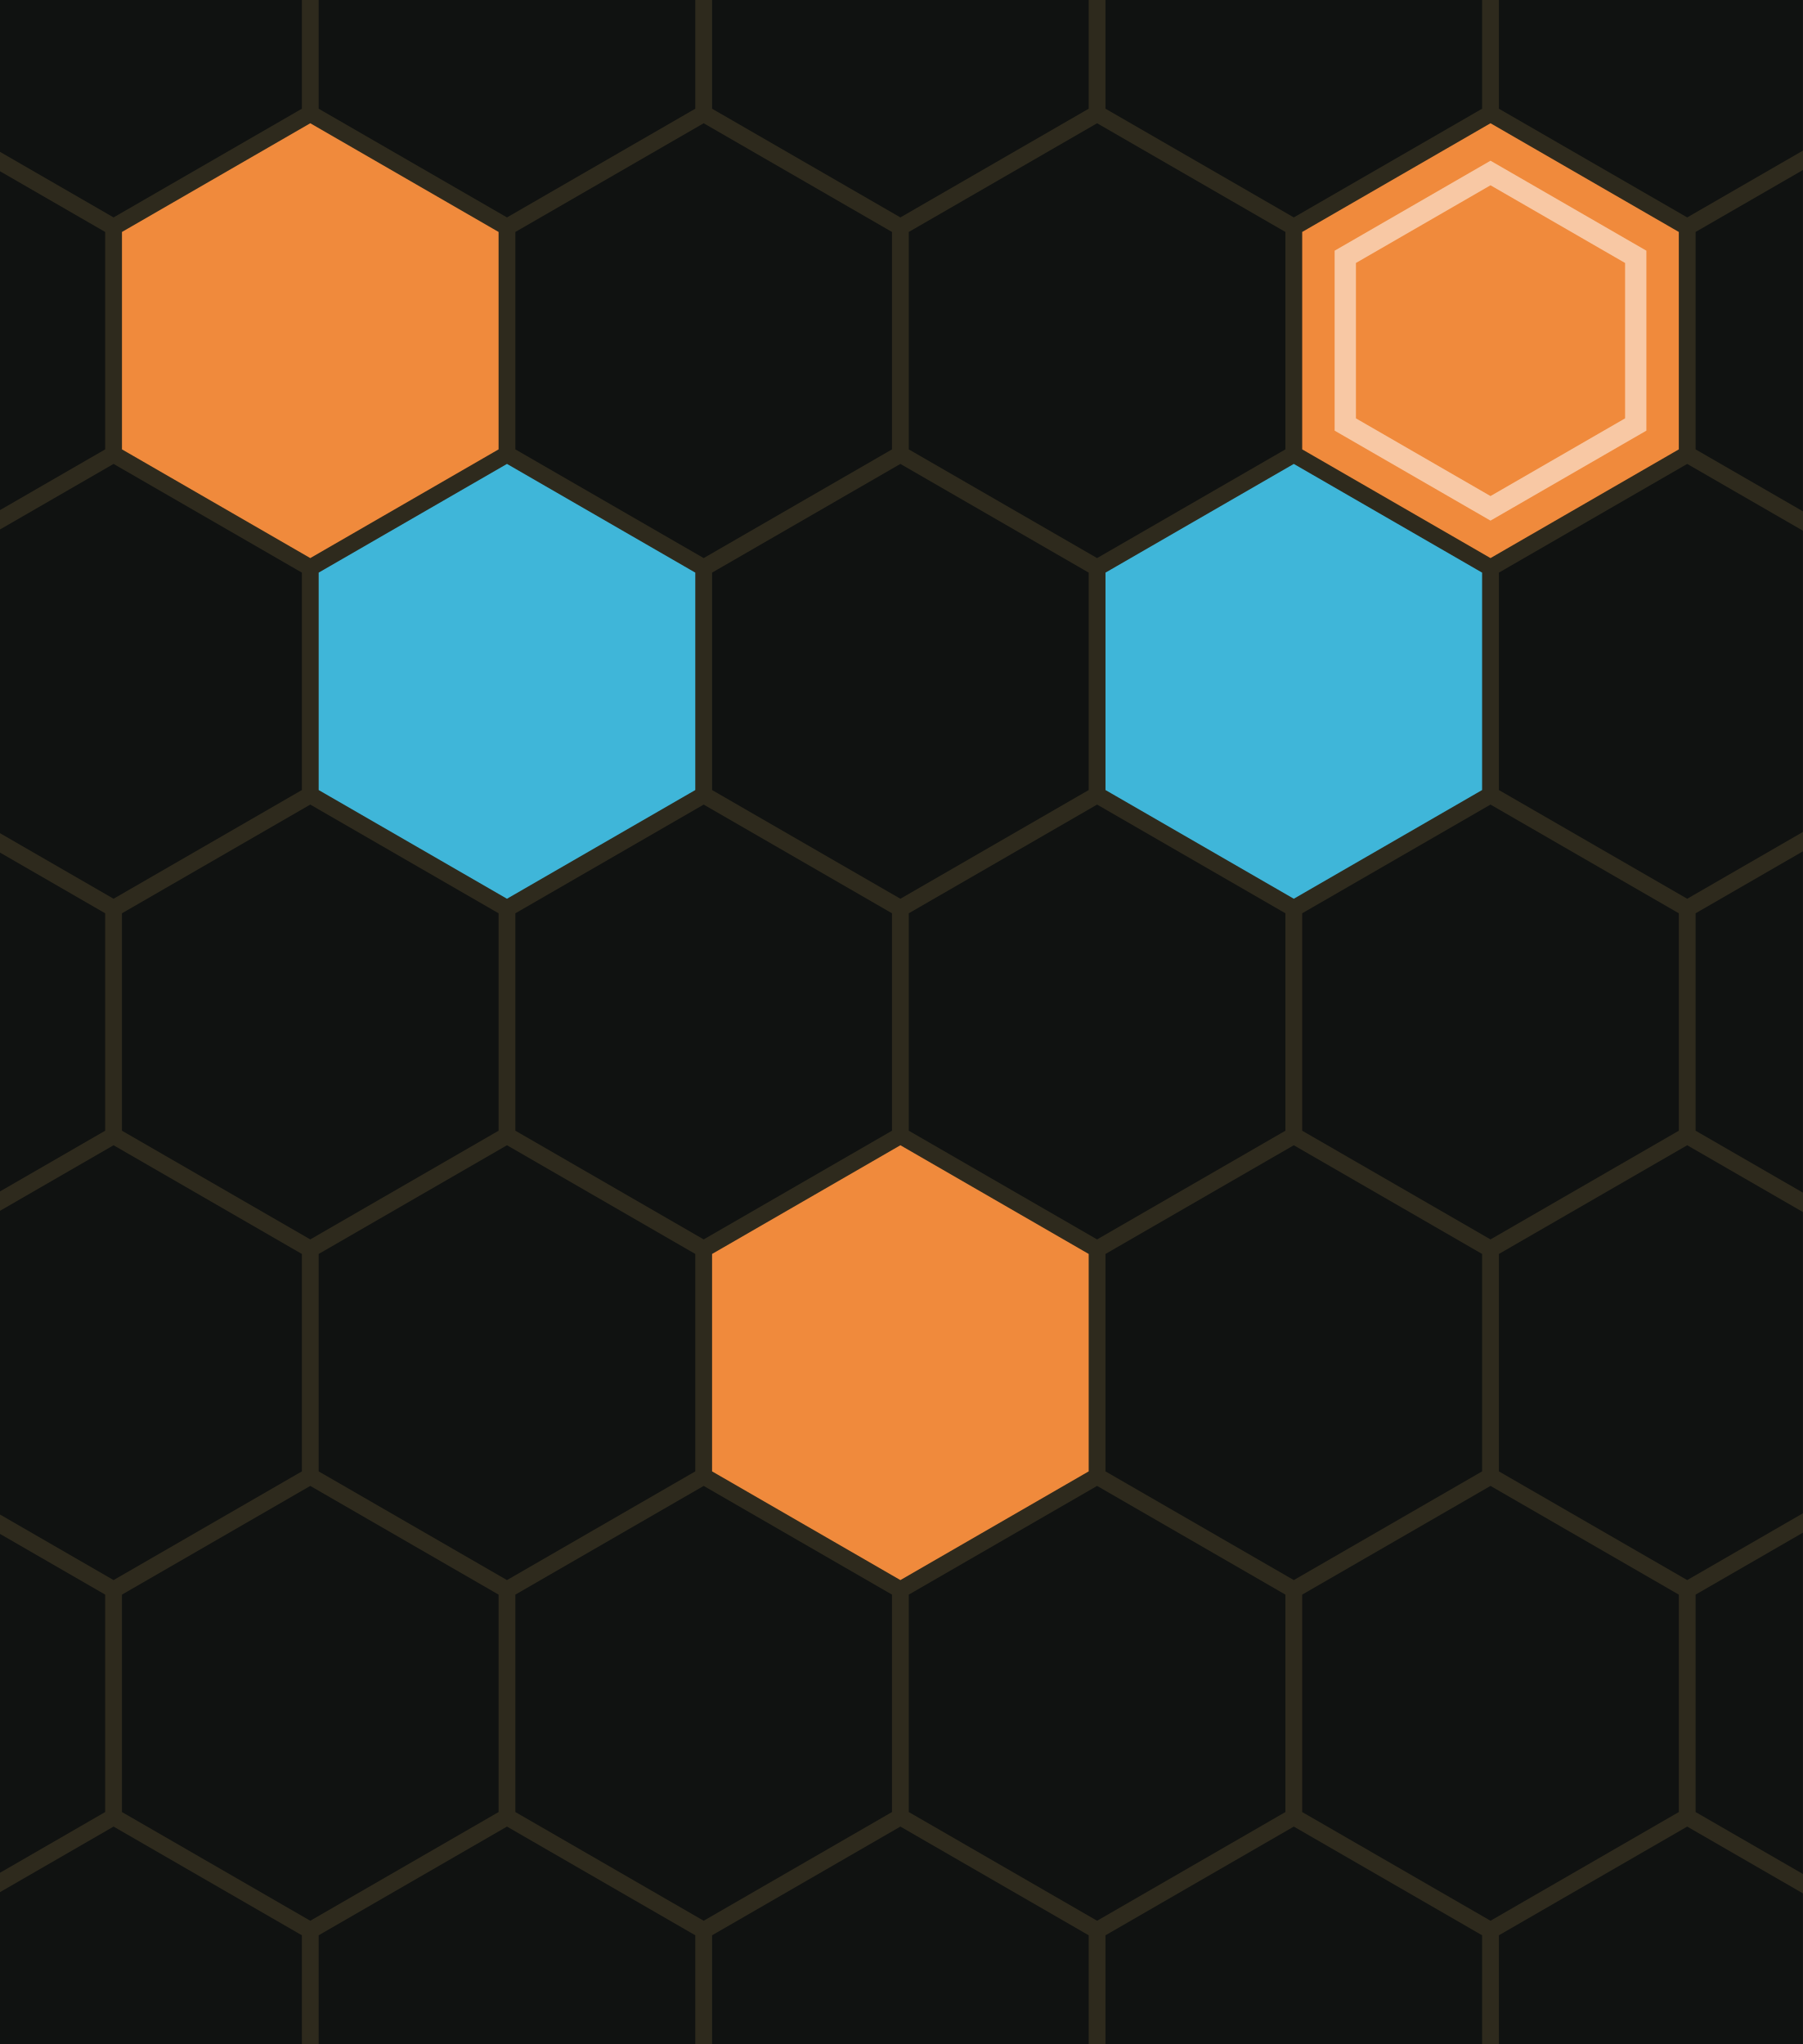
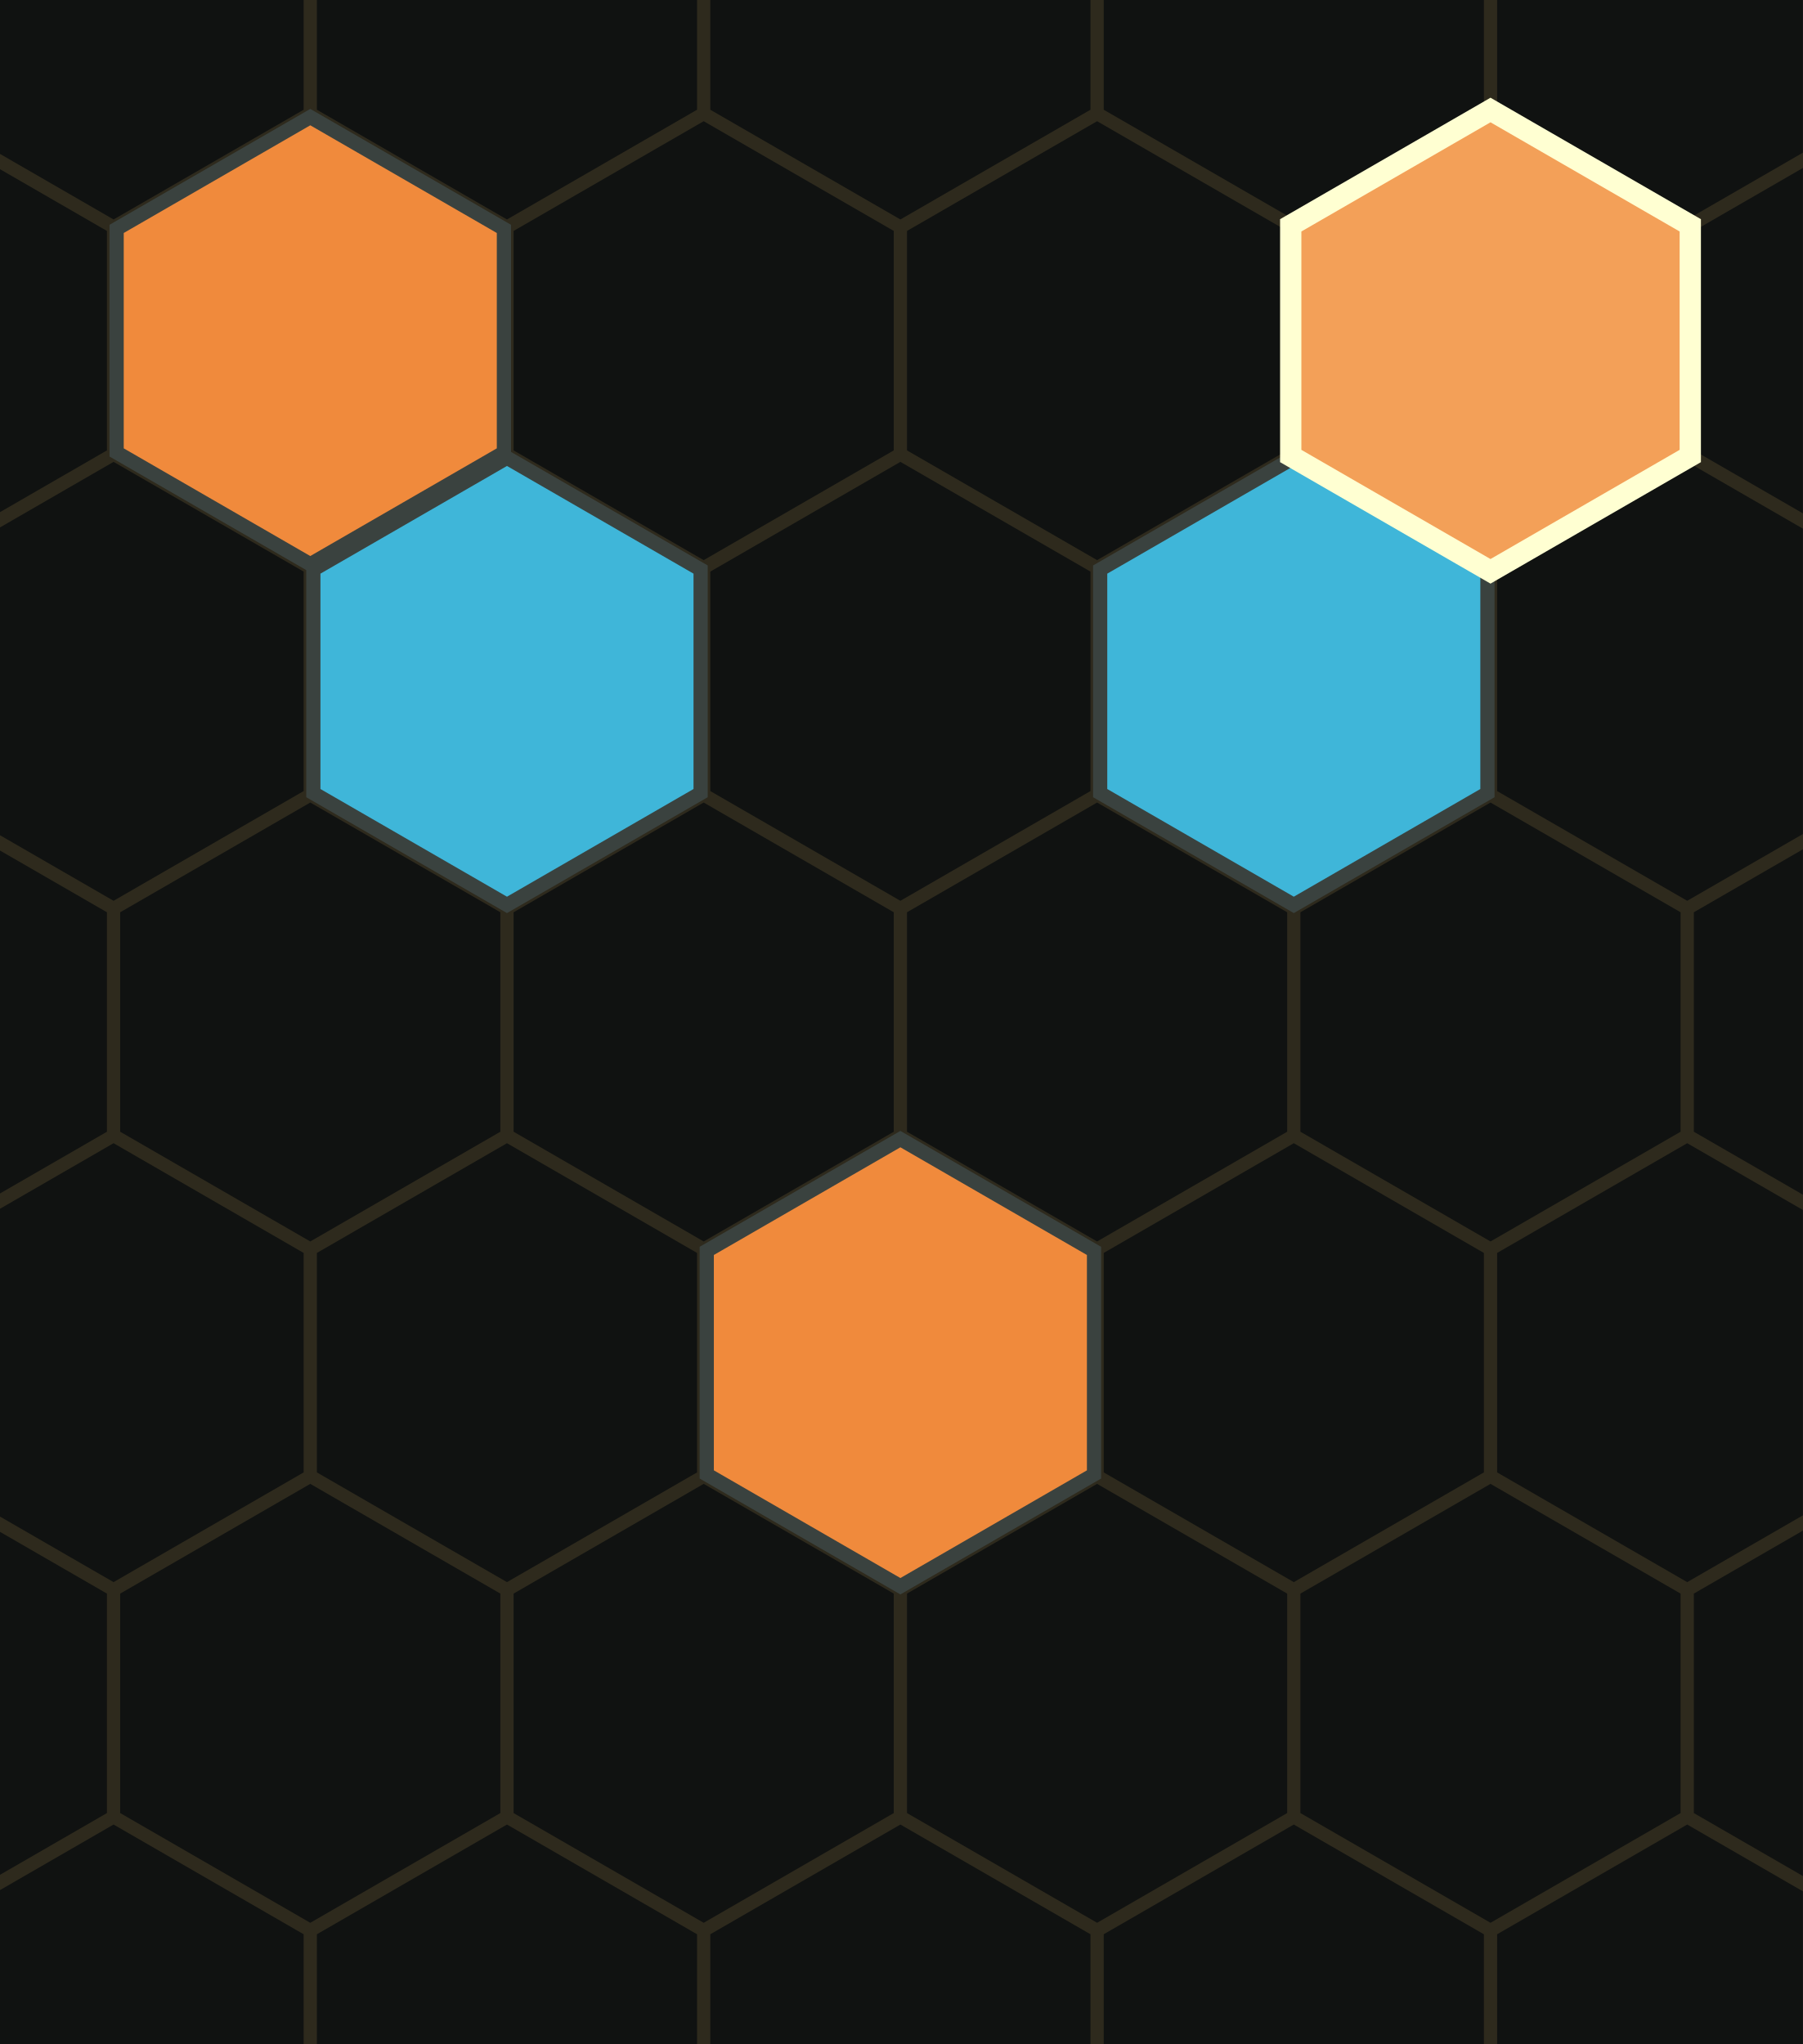
<svg xmlns="http://www.w3.org/2000/svg" viewBox="-87.426 -96.0 508 576">
  <rect x="-87.426" y="-96.0" width="100%" height="100%" fill="rgba(13, 15, 14, 1.0)" />
  <defs>
    <mask x="-87.426" y="-96.0" width="100%" height="100%" id="full-mask" mask-type="luminance" maskUnits="userSpaceOnUse">
      <rect x="-87.426" y="-96.0" width="100%" height="100%" fill="rgba(255, 255, 255, 1.0)" />
    </mask>
    <mask x="-87.426" y="-96.0" width="100%" height="100%" id="text-mask" mask-type="luminance" maskUnits="userSpaceOnUse">
      <rect x="-87.426" y="-96.0" width="100%" height="100%" fill="rgba(255, 255, 255, 1.0)" />
    </mask>
  </defs>
  <g mask="url(#full-mask)">
-     <polygon points="-56.292,352.5 -56.292,415.5 -110.851,447.0 -165.411,415.5 -165.411,352.5 -110.851,321.0" fill="rgba(16, 18, 17, 1.0)" stroke="rgba(46, 42, 29, 1.0)" stroke-width="3.0" />
-     <polygon points="-0.866,448.5 -0.866,511.5 -55.426,543.0 -109.985,511.5 -109.985,448.5 -55.426,417.0" fill="rgba(16, 18, 17, 1.0)" stroke="rgba(46, 42, 29, 1.0)" stroke-width="3.0" />
-     <polygon points="-56.292,160.5 -56.292,223.5 -110.851,255.0 -165.411,223.5 -165.411,160.5 -110.851,129.0" fill="rgba(16, 18, 17, 1.0)" stroke="rgba(46, 42, 29, 1.0)" stroke-width="3.0" />
-     <polygon points="-0.866,256.5 -0.866,319.5 -55.426,351.0 -109.985,319.5 -109.985,256.5 -55.426,225.0" fill="rgba(16, 18, 17, 1.0)" stroke="rgba(46, 42, 29, 1.0)" stroke-width="3.0" />
-     <polygon points="54.56,352.5 54.56,415.5 3.857637417314163E-15,447.0 -54.56,415.5 -54.56,352.5 -1.1572912251942487E-14,321.0" fill="rgba(16, 18, 17, 1.0)" stroke="rgba(46, 42, 29, 1.0)" stroke-width="3.0" />
-     <polygon points="109.985,448.5 109.985,511.5 55.426,543.0 0.866,511.5 0.866,448.5 55.426,417.0" fill="rgba(16, 18, 17, 1.0)" stroke="rgba(46, 42, 29, 1.0)" stroke-width="3.0" />
-     <polygon points="-56.292,-31.5 -56.292,31.5 -110.851,63.0 -165.411,31.5 -165.411,-31.5 -110.851,-63.0" fill="rgba(16, 18, 17, 1.0)" stroke="rgba(46, 42, 29, 1.0)" stroke-width="3.0" />
-     <polygon points="-0.866,64.5 -0.866,127.5 -55.426,159.0 -109.985,127.5 -109.985,64.5 -55.426,33.0" fill="rgba(16, 18, 17, 1.0)" stroke="rgba(46, 42, 29, 1.0)" stroke-width="3.0" />
-     <polygon points="54.56,160.5 54.56,223.5 3.857637417314163E-15,255.0 -54.56,223.5 -54.56,160.5 -1.1572912251942487E-14,129.0" fill="rgba(16, 18, 17, 1.0)" stroke="rgba(46, 42, 29, 1.0)" stroke-width="3.0" />
-     <polygon points="109.985,256.5 109.985,319.5 55.426,351.0 0.866,319.5 0.866,256.5 55.426,225.0" fill="rgba(16, 18, 17, 1.0)" stroke="rgba(46, 42, 29, 1.0)" stroke-width="3.0" />
-     <polygon points="165.411,352.5 165.411,415.5 110.851,447.0 56.292,415.5 56.292,352.5 110.851,321.0" fill="rgba(16, 18, 17, 1.0)" stroke="rgba(46, 42, 29, 1.0)" stroke-width="3.0" />
-     <polygon points="220.836,448.5 220.836,511.5 166.277,543.0 111.717,511.5 111.717,448.5 166.277,417.0" fill="rgba(16, 18, 17, 1.0)" stroke="rgba(46, 42, 29, 1.0)" stroke-width="3.0" />
-     <polygon points="-0.866,-127.5 -0.866,-64.5 -55.426,-33.0 -109.985,-64.5 -109.985,-127.5 -55.426,-159.0" fill="rgba(16, 18, 17, 1.0)" stroke="rgba(46, 42, 29, 1.0)" stroke-width="3.0" />
-     <polygon points="54.56,-31.5 54.56,31.5 3.857637417314163E-15,63.0 -54.56,31.5 -54.56,-31.5 -1.1572912251942487E-14,-63.0" fill="rgba(240, 138, 60, 1.0)" stroke="rgba(46, 42, 29, 1.0)" stroke-width="3.0" />
-     <circle cx="0.0" cy="0.0" fill="rgba(0, 0, 0, 0.0)" r="12.0" mask="url(#text-mask)" />
-     <polygon points="109.985,64.5 109.985,127.5 55.426,159.0 0.866,127.5 0.866,64.5 55.426,33.0" fill="rgba(63, 182, 217, 1.0)" stroke="rgba(46, 42, 29, 1.0)" stroke-width="3.0" />
-     <polygon points="165.411,160.5 165.411,223.5 110.851,255.0 56.292,223.5 56.292,160.5 110.851,129.0" fill="rgba(16, 18, 17, 1.0)" stroke="rgba(46, 42, 29, 1.0)" stroke-width="3.0" />
-     <polygon points="220.836,256.5 220.836,319.5 166.277,351.0 111.717,319.5 111.717,256.5 166.277,225.0" fill="rgba(240, 138, 60, 1.0)" stroke="rgba(46, 42, 29, 1.0)" stroke-width="3.0" />
-     <polygon points="276.262,352.5 276.262,415.5 221.703,447.0 167.143,415.5 167.143,352.5 221.703,321.0" fill="rgba(16, 18, 17, 1.0)" stroke="rgba(46, 42, 29, 1.0)" stroke-width="3.0" />
-     <polygon points="331.688,448.5 331.688,511.5 277.128,543.0 222.569,511.5 222.569,448.5 277.128,417.0" fill="rgba(16, 18, 17, 1.0)" stroke="rgba(46, 42, 29, 1.0)" stroke-width="3.0" />
-     <polygon points="109.985,-127.5 109.985,-64.5 55.426,-33.0 0.866,-64.5 0.866,-127.5 55.426,-159.0" fill="rgba(16, 18, 17, 1.0)" stroke="rgba(46, 42, 29, 1.0)" stroke-width="3.0" />
-     <polygon points="165.411,-31.5 165.411,31.5 110.851,63.0 56.292,31.5 56.292,-31.5 110.851,-63.0" fill="rgba(16, 18, 17, 1.0)" stroke="rgba(46, 42, 29, 1.0)" stroke-width="3.0" />
-     <polygon points="220.836,64.5 220.836,127.5 166.277,159.0 111.717,127.5 111.717,64.5 166.277,33.0" fill="rgba(16, 18, 17, 1.0)" stroke="rgba(46, 42, 29, 1.0)" stroke-width="3.0" />
-     <polygon points="276.262,160.5 276.262,223.5 221.703,255.0 167.143,223.5 167.143,160.5 221.703,129.0" fill="rgba(16, 18, 17, 1.0)" stroke="rgba(46, 42, 29, 1.0)" stroke-width="3.0" />
-     <polygon points="331.688,256.5 331.688,319.5 277.128,351.0 222.569,319.5 222.569,256.5 277.128,225.0" fill="rgba(16, 18, 17, 1.0)" stroke="rgba(46, 42, 29, 1.0)" stroke-width="3.0" />
-     <polygon points="387.113,352.5 387.113,415.5 332.554,447.0 277.994,415.5 277.994,352.5 332.554,321.0" fill="rgba(16, 18, 17, 1.0)" stroke="rgba(46, 42, 29, 1.0)" stroke-width="3.0" />
-     <polygon points="442.539,448.5 442.539,511.5 387.979,543.0 333.42,511.5 333.42,448.5 387.979,417.0" fill="rgba(16, 18, 17, 1.0)" stroke="rgba(46, 42, 29, 1.0)" stroke-width="3.0" />
-     <polygon points="220.836,-127.5 220.836,-64.5 166.277,-33.0 111.717,-64.5 111.717,-127.5 166.277,-159.0" fill="rgba(16, 18, 17, 1.0)" stroke="rgba(46, 42, 29, 1.0)" stroke-width="3.0" />
-     <polygon points="276.262,-31.5 276.262,31.5 221.703,63.0 167.143,31.5 167.143,-31.5 221.703,-63.0" fill="rgba(16, 18, 17, 1.0)" stroke="rgba(46, 42, 29, 1.0)" stroke-width="3.0" />
-     <polygon points="331.688,64.5 331.688,127.5 277.128,159.0 222.569,127.5 222.569,64.5 277.128,33.0" fill="rgba(63, 182, 217, 1.0)" stroke="rgba(46, 42, 29, 1.0)" stroke-width="3.0" />
-     <circle cx="277.128" cy="96.0" fill="rgba(0, 0, 0, 0.0)" r="12.0" mask="url(#text-mask)" />
-     <polygon points="387.113,160.5 387.113,223.5 332.554,255.0 277.994,223.5 277.994,160.5 332.554,129.0" fill="rgba(16, 18, 17, 1.0)" stroke="rgba(46, 42, 29, 1.0)" stroke-width="3.0" />
-     <polygon points="442.539,256.5 442.539,319.5 387.979,351.0 333.42,319.5 333.42,256.5 387.979,225.0" fill="rgba(16, 18, 17, 1.0)" stroke="rgba(46, 42, 29, 1.0)" stroke-width="3.0" />
-     <polygon points="497.965,352.5 497.965,415.5 443.405,447.0 388.845,415.5 388.845,352.5 443.405,321.0" fill="rgba(16, 18, 17, 1.0)" stroke="rgba(46, 42, 29, 1.0)" stroke-width="3.0" />
-     <polygon points="331.688,-127.5 331.688,-64.5 277.128,-33.0 222.569,-64.5 222.569,-127.5 277.128,-159.0" fill="rgba(16, 18, 17, 1.0)" stroke="rgba(46, 42, 29, 1.0)" stroke-width="3.0" />
-     <polygon points="387.113,-31.5 387.113,31.5 332.554,63.0 277.994,31.5 277.994,-31.5 332.554,-63.0" fill="rgba(240, 138, 60, 1.0)" stroke="rgba(46, 42, 29, 1.0)" stroke-width="3.0" />
-     <polygon points="373.473,-23.625 373.473,23.625 332.554,47.25 291.634,23.625 291.634,-23.625 332.554,-47.25" fill="rgba(0, 0, 0, 0.0)" stroke="rgba(255, 255, 255, 0.533)" stroke-width="6.0" />
-     <polygon points="442.539,64.5 442.539,127.5 387.979,159.0 333.42,127.5 333.42,64.5 387.979,33.0" fill="rgba(16, 18, 17, 1.0)" stroke="rgba(46, 42, 29, 1.0)" stroke-width="3.0" />
-     <polygon points="497.965,160.5 497.965,223.5 443.405,255.0 388.845,223.5 388.845,160.5 443.405,129.0" fill="rgba(16, 18, 17, 1.0)" stroke="rgba(46, 42, 29, 1.0)" stroke-width="3.0" />
-     <polygon points="442.539,-127.5 442.539,-64.5 387.979,-33.0 333.42,-64.5 333.42,-127.5 387.979,-159.0" fill="rgba(16, 18, 17, 1.0)" stroke="rgba(46, 42, 29, 1.0)" stroke-width="3.0" />
-     <polygon points="497.965,-31.5 497.965,31.5 443.405,63.0 388.845,31.5 388.845,-31.5 443.405,-63.0" fill="rgba(16, 18, 17, 1.0)" stroke="rgba(46, 42, 29, 1.0)" stroke-width="3.0" />
+     <polygon points="-56.292,352.5 -56.292,415.5 -110.851,447.0 -165.411,415.5 -165.411,352.5 -110.851,321.0" fill="rgba(16, 18, 17, 1.0)" stroke="rgba(46, 42, 29, 1.0)" stroke-width="2.0" />
+     <polygon points="-0.866,448.5 -0.866,511.5 -55.426,543.0 -109.985,511.5 -109.985,448.5 -55.426,417.0" fill="rgba(16, 18, 17, 1.0)" stroke="rgba(46, 42, 29, 1.0)" stroke-width="2.0" />
+     <polygon points="-56.292,160.5 -56.292,223.5 -110.851,255.0 -165.411,223.5 -165.411,160.5 -110.851,129.0" fill="rgba(16, 18, 17, 1.0)" stroke="rgba(46, 42, 29, 1.0)" stroke-width="2.0" />
+     <polygon points="-0.866,256.5 -0.866,319.5 -55.426,351.0 -109.985,319.5 -109.985,256.5 -55.426,225.0" fill="rgba(16, 18, 17, 1.0)" stroke="rgba(46, 42, 29, 1.0)" stroke-width="2.0" />
+     <polygon points="54.56,352.5 54.56,415.5 3.857637417314163E-15,447.0 -54.56,415.5 -54.56,352.5 -1.1572912251942487E-14,321.0" fill="rgba(16, 18, 17, 1.0)" stroke="rgba(46, 42, 29, 1.0)" stroke-width="2.0" />
+     <polygon points="109.985,448.5 109.985,511.5 55.426,543.0 0.866,511.5 0.866,448.5 55.426,417.0" fill="rgba(16, 18, 17, 1.0)" stroke="rgba(46, 42, 29, 1.0)" stroke-width="2.0" />
+     <polygon points="-56.292,-31.5 -56.292,31.5 -110.851,63.0 -165.411,31.5 -165.411,-31.5 -110.851,-63.0" fill="rgba(16, 18, 17, 1.0)" stroke="rgba(46, 42, 29, 1.0)" stroke-width="2.0" />
+     <polygon points="-0.866,64.5 -0.866,127.5 -55.426,159.0 -109.985,127.5 -109.985,64.5 -55.426,33.0" fill="rgba(16, 18, 17, 1.0)" stroke="rgba(46, 42, 29, 1.0)" stroke-width="2.0" />
+     <polygon points="54.56,160.5 54.56,223.5 3.857637417314163E-15,255.0 -54.56,223.5 -54.56,160.5 -1.1572912251942487E-14,129.0" fill="rgba(16, 18, 17, 1.0)" stroke="rgba(46, 42, 29, 1.0)" stroke-width="2.0" />
+     <polygon points="109.985,256.5 109.985,319.5 55.426,351.0 0.866,319.5 0.866,256.5 55.426,225.0" fill="rgba(16, 18, 17, 1.0)" stroke="rgba(46, 42, 29, 1.0)" stroke-width="2.0" />
+     <polygon points="165.411,352.5 165.411,415.5 110.851,447.0 56.292,415.5 56.292,352.5 110.851,321.0" fill="rgba(16, 18, 17, 1.0)" stroke="rgba(46, 42, 29, 1.0)" stroke-width="2.0" />
+     <polygon points="220.836,448.5 220.836,511.5 166.277,543.0 111.717,511.5 111.717,448.5 166.277,417.0" fill="rgba(16, 18, 17, 1.0)" stroke="rgba(46, 42, 29, 1.0)" stroke-width="2.0" />
+     <polygon points="-0.866,-127.5 -0.866,-64.5 -55.426,-33.0 -109.985,-64.5 -109.985,-127.5 -55.426,-159.0" fill="rgba(16, 18, 17, 1.0)" stroke="rgba(46, 42, 29, 1.0)" stroke-width="2.0" />
+     <polygon points="54.56,-31.5 54.56,31.5 3.857637417314163E-15,63.0 -54.56,31.5 -54.56,-31.5 -1.1572912251942487E-14,-63.0" fill="rgba(240, 138, 60, 1.0)" stroke="rgba(46, 42, 29, 1.0)" stroke-width="2.0" />
+     <polygon points="109.985,64.5 109.985,127.5 55.426,159.0 0.866,127.5 0.866,64.5 55.426,33.0" fill="rgba(63, 182, 217, 1.0)" stroke="rgba(46, 42, 29, 1.0)" stroke-width="2.0" />
+     <polygon points="165.411,160.5 165.411,223.5 110.851,255.0 56.292,223.5 56.292,160.5 110.851,129.0" fill="rgba(16, 18, 17, 1.0)" stroke="rgba(46, 42, 29, 1.0)" stroke-width="2.0" />
+     <polygon points="220.836,256.5 220.836,319.5 166.277,351.0 111.717,319.5 111.717,256.5 166.277,225.0" fill="rgba(240, 138, 60, 1.0)" stroke="rgba(46, 42, 29, 1.0)" stroke-width="2.0" />
+     <polygon points="276.262,352.5 276.262,415.5 221.703,447.0 167.143,415.5 167.143,352.5 221.703,321.0" fill="rgba(16, 18, 17, 1.0)" stroke="rgba(46, 42, 29, 1.0)" stroke-width="2.0" />
+     <polygon points="331.688,448.5 331.688,511.5 277.128,543.0 222.569,511.5 222.569,448.5 277.128,417.0" fill="rgba(16, 18, 17, 1.0)" stroke="rgba(46, 42, 29, 1.0)" stroke-width="2.0" />
+     <polygon points="109.985,-127.5 109.985,-64.5 55.426,-33.0 0.866,-64.5 0.866,-127.5 55.426,-159.0" fill="rgba(16, 18, 17, 1.0)" stroke="rgba(46, 42, 29, 1.0)" stroke-width="2.0" />
+     <polygon points="165.411,-31.5 165.411,31.5 110.851,63.0 56.292,31.5 56.292,-31.5 110.851,-63.0" fill="rgba(16, 18, 17, 1.0)" stroke="rgba(46, 42, 29, 1.0)" stroke-width="2.0" />
+     <polygon points="220.836,64.5 220.836,127.5 166.277,159.0 111.717,127.5 111.717,64.5 166.277,33.0" fill="rgba(16, 18, 17, 1.0)" stroke="rgba(46, 42, 29, 1.0)" stroke-width="2.0" />
+     <polygon points="276.262,160.5 276.262,223.5 221.703,255.0 167.143,223.5 167.143,160.5 221.703,129.0" fill="rgba(16, 18, 17, 1.0)" stroke="rgba(46, 42, 29, 1.0)" stroke-width="2.0" />
+     <polygon points="331.688,256.5 331.688,319.5 277.128,351.0 222.569,319.5 222.569,256.5 277.128,225.0" fill="rgba(16, 18, 17, 1.0)" stroke="rgba(46, 42, 29, 1.0)" stroke-width="2.0" />
+     <polygon points="387.113,352.5 387.113,415.5 332.554,447.0 277.994,415.5 277.994,352.5 332.554,321.0" fill="rgba(16, 18, 17, 1.0)" stroke="rgba(46, 42, 29, 1.0)" stroke-width="2.0" />
+     <polygon points="442.539,448.5 442.539,511.5 387.979,543.0 333.42,511.5 333.42,448.5 387.979,417.0" fill="rgba(16, 18, 17, 1.0)" stroke="rgba(46, 42, 29, 1.0)" stroke-width="2.0" />
+     <polygon points="220.836,-127.5 220.836,-64.5 166.277,-33.0 111.717,-64.5 111.717,-127.5 166.277,-159.0" fill="rgba(16, 18, 17, 1.0)" stroke="rgba(46, 42, 29, 1.0)" stroke-width="2.0" />
+     <polygon points="276.262,-31.5 276.262,31.5 221.703,63.0 167.143,31.5 167.143,-31.5 221.703,-63.0" fill="rgba(16, 18, 17, 1.0)" stroke="rgba(46, 42, 29, 1.0)" stroke-width="2.0" />
+     <polygon points="331.688,64.5 331.688,127.5 277.128,159.0 222.569,127.5 222.569,64.5 277.128,33.0" fill="rgba(63, 182, 217, 1.0)" stroke="rgba(46, 42, 29, 1.0)" stroke-width="2.0" />
+     <polygon points="387.113,160.5 387.113,223.5 332.554,255.0 277.994,223.5 277.994,160.5 332.554,129.0" fill="rgba(16, 18, 17, 1.0)" stroke="rgba(46, 42, 29, 1.0)" stroke-width="2.0" />
+     <polygon points="442.539,256.5 442.539,319.5 387.979,351.0 333.42,319.5 333.42,256.5 387.979,225.0" fill="rgba(16, 18, 17, 1.0)" stroke="rgba(46, 42, 29, 1.0)" stroke-width="2.0" />
+     <polygon points="497.965,352.5 497.965,415.5 443.405,447.0 388.845,415.5 388.845,352.5 443.405,321.0" fill="rgba(16, 18, 17, 1.0)" stroke="rgba(46, 42, 29, 1.0)" stroke-width="2.0" />
+     <polygon points="331.688,-127.5 331.688,-64.5 277.128,-33.0 222.569,-64.5 222.569,-127.5 277.128,-159.0" fill="rgba(16, 18, 17, 1.0)" stroke="rgba(46, 42, 29, 1.0)" stroke-width="2.0" />
+     <polygon points="387.113,-31.5 387.113,31.5 332.554,63.0 277.994,31.5 277.994,-31.5 332.554,-63.0" fill="rgba(240, 138, 60, 1.0)" stroke="rgba(46, 42, 29, 1.0)" stroke-width="2.0" />
+     <polygon points="442.539,64.5 442.539,127.5 387.979,159.0 333.42,127.5 333.42,64.5 387.979,33.0" fill="rgba(16, 18, 17, 1.0)" stroke="rgba(46, 42, 29, 1.0)" stroke-width="2.0" />
+     <polygon points="497.965,160.5 497.965,223.5 443.405,255.0 388.845,223.5 388.845,160.5 443.405,129.0" fill="rgba(16, 18, 17, 1.0)" stroke="rgba(46, 42, 29, 1.0)" stroke-width="2.0" />
+     <polygon points="442.539,-127.5 442.539,-64.5 387.979,-33.0 333.42,-64.5 333.42,-127.5 387.979,-159.0" fill="rgba(16, 18, 17, 1.0)" stroke="rgba(46, 42, 29, 1.0)" stroke-width="2.0" />
+     <polygon points="497.965,-31.5 497.965,31.5 443.405,63.0 388.845,31.5 388.845,-31.5 443.405,-63.0" fill="rgba(16, 18, 17, 1.0)" stroke="rgba(46, 42, 29, 1.0)" stroke-width="2.0" />
+     <polygon points="54.56,-31.5 54.56,31.5 3.857637417314163E-15,63.0 -54.56,31.5 -54.56,-31.5 -1.1572912251942487E-14,-63.0" fill="rgba(0, 0, 0, 0.0)" stroke="rgba(58, 66, 63, 1.0)" stroke-width="4.0" />
+     <polygon points="109.985,64.5 109.985,127.5 55.426,159.0 0.866,127.5 0.866,64.5 55.426,33.0" fill="rgba(0, 0, 0, 0.0)" stroke="rgba(58, 66, 63, 1.0)" stroke-width="4.0" />
+     <polygon points="220.836,256.5 220.836,319.5 166.277,351.0 111.717,319.5 111.717,256.5 166.277,225.0" fill="rgba(0, 0, 0, 0.0)" stroke="rgba(58, 66, 63, 1.0)" stroke-width="4.0" />
+     <polygon points="331.688,64.5 331.688,127.5 277.128,159.0 222.569,127.5 222.569,64.5 277.128,33.0" fill="rgba(0, 0, 0, 0.0)" stroke="rgba(58, 66, 63, 1.0)" stroke-width="4.0" />
+     <polygon points="388.845,-32.5 388.845,32.5 332.554,65.0 276.262,32.5 276.262,-32.5 332.554,-65.0" fill="rgba(255, 255, 210, 0.188)" stroke="rgba(255, 255, 210, 1.0)" stroke-width="6.0" />
  </g>
</svg>
